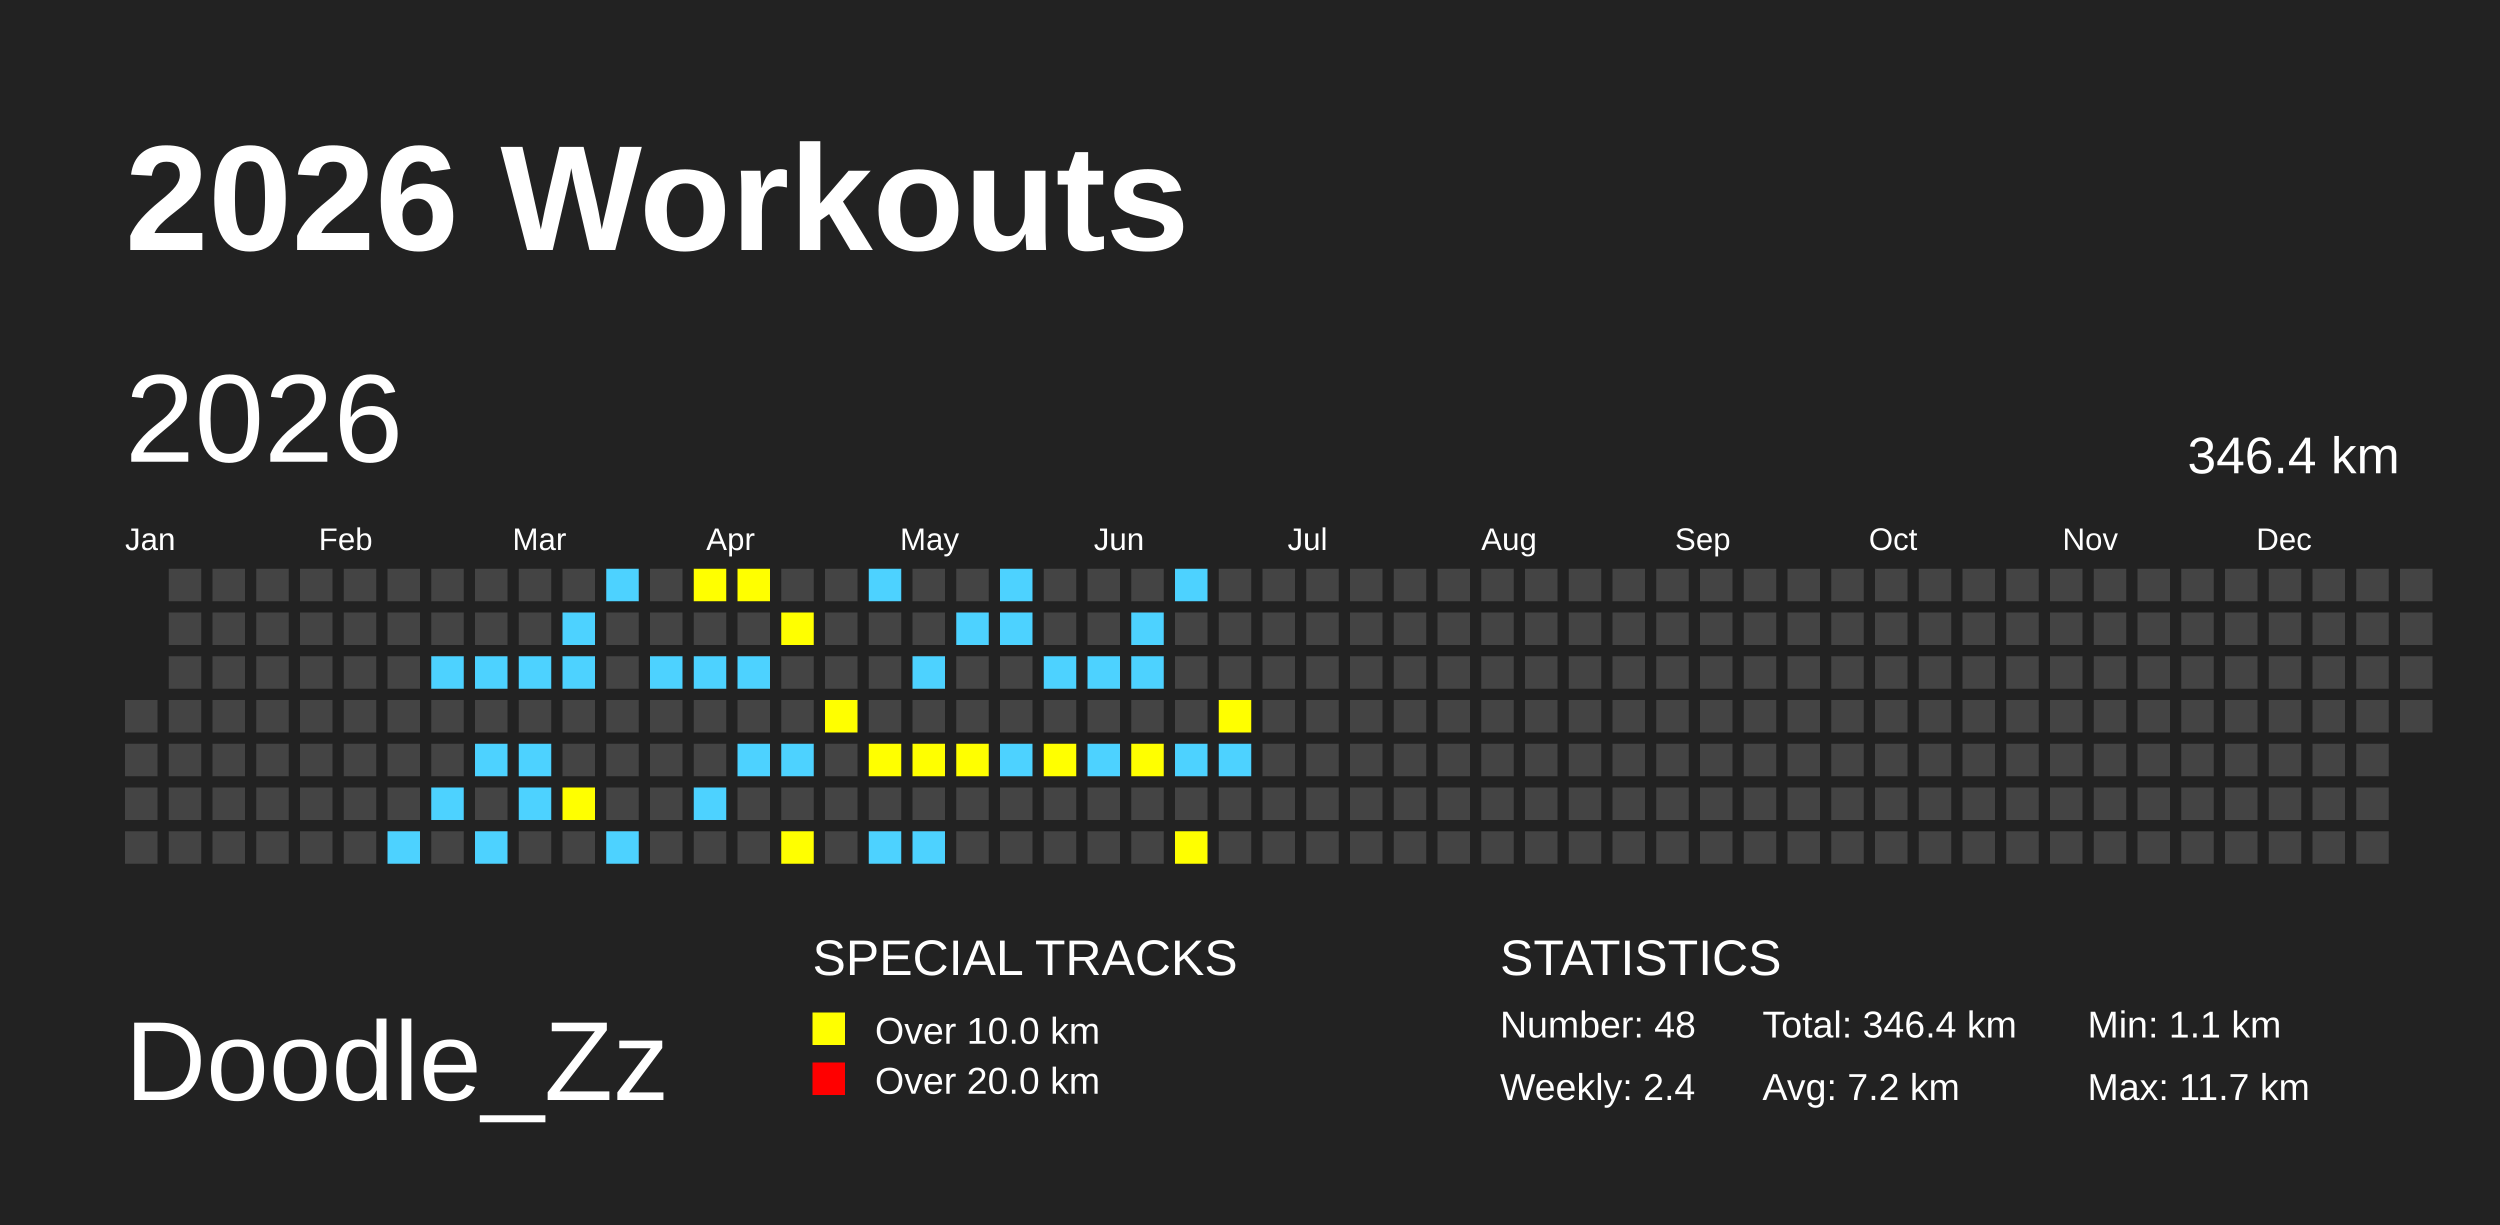
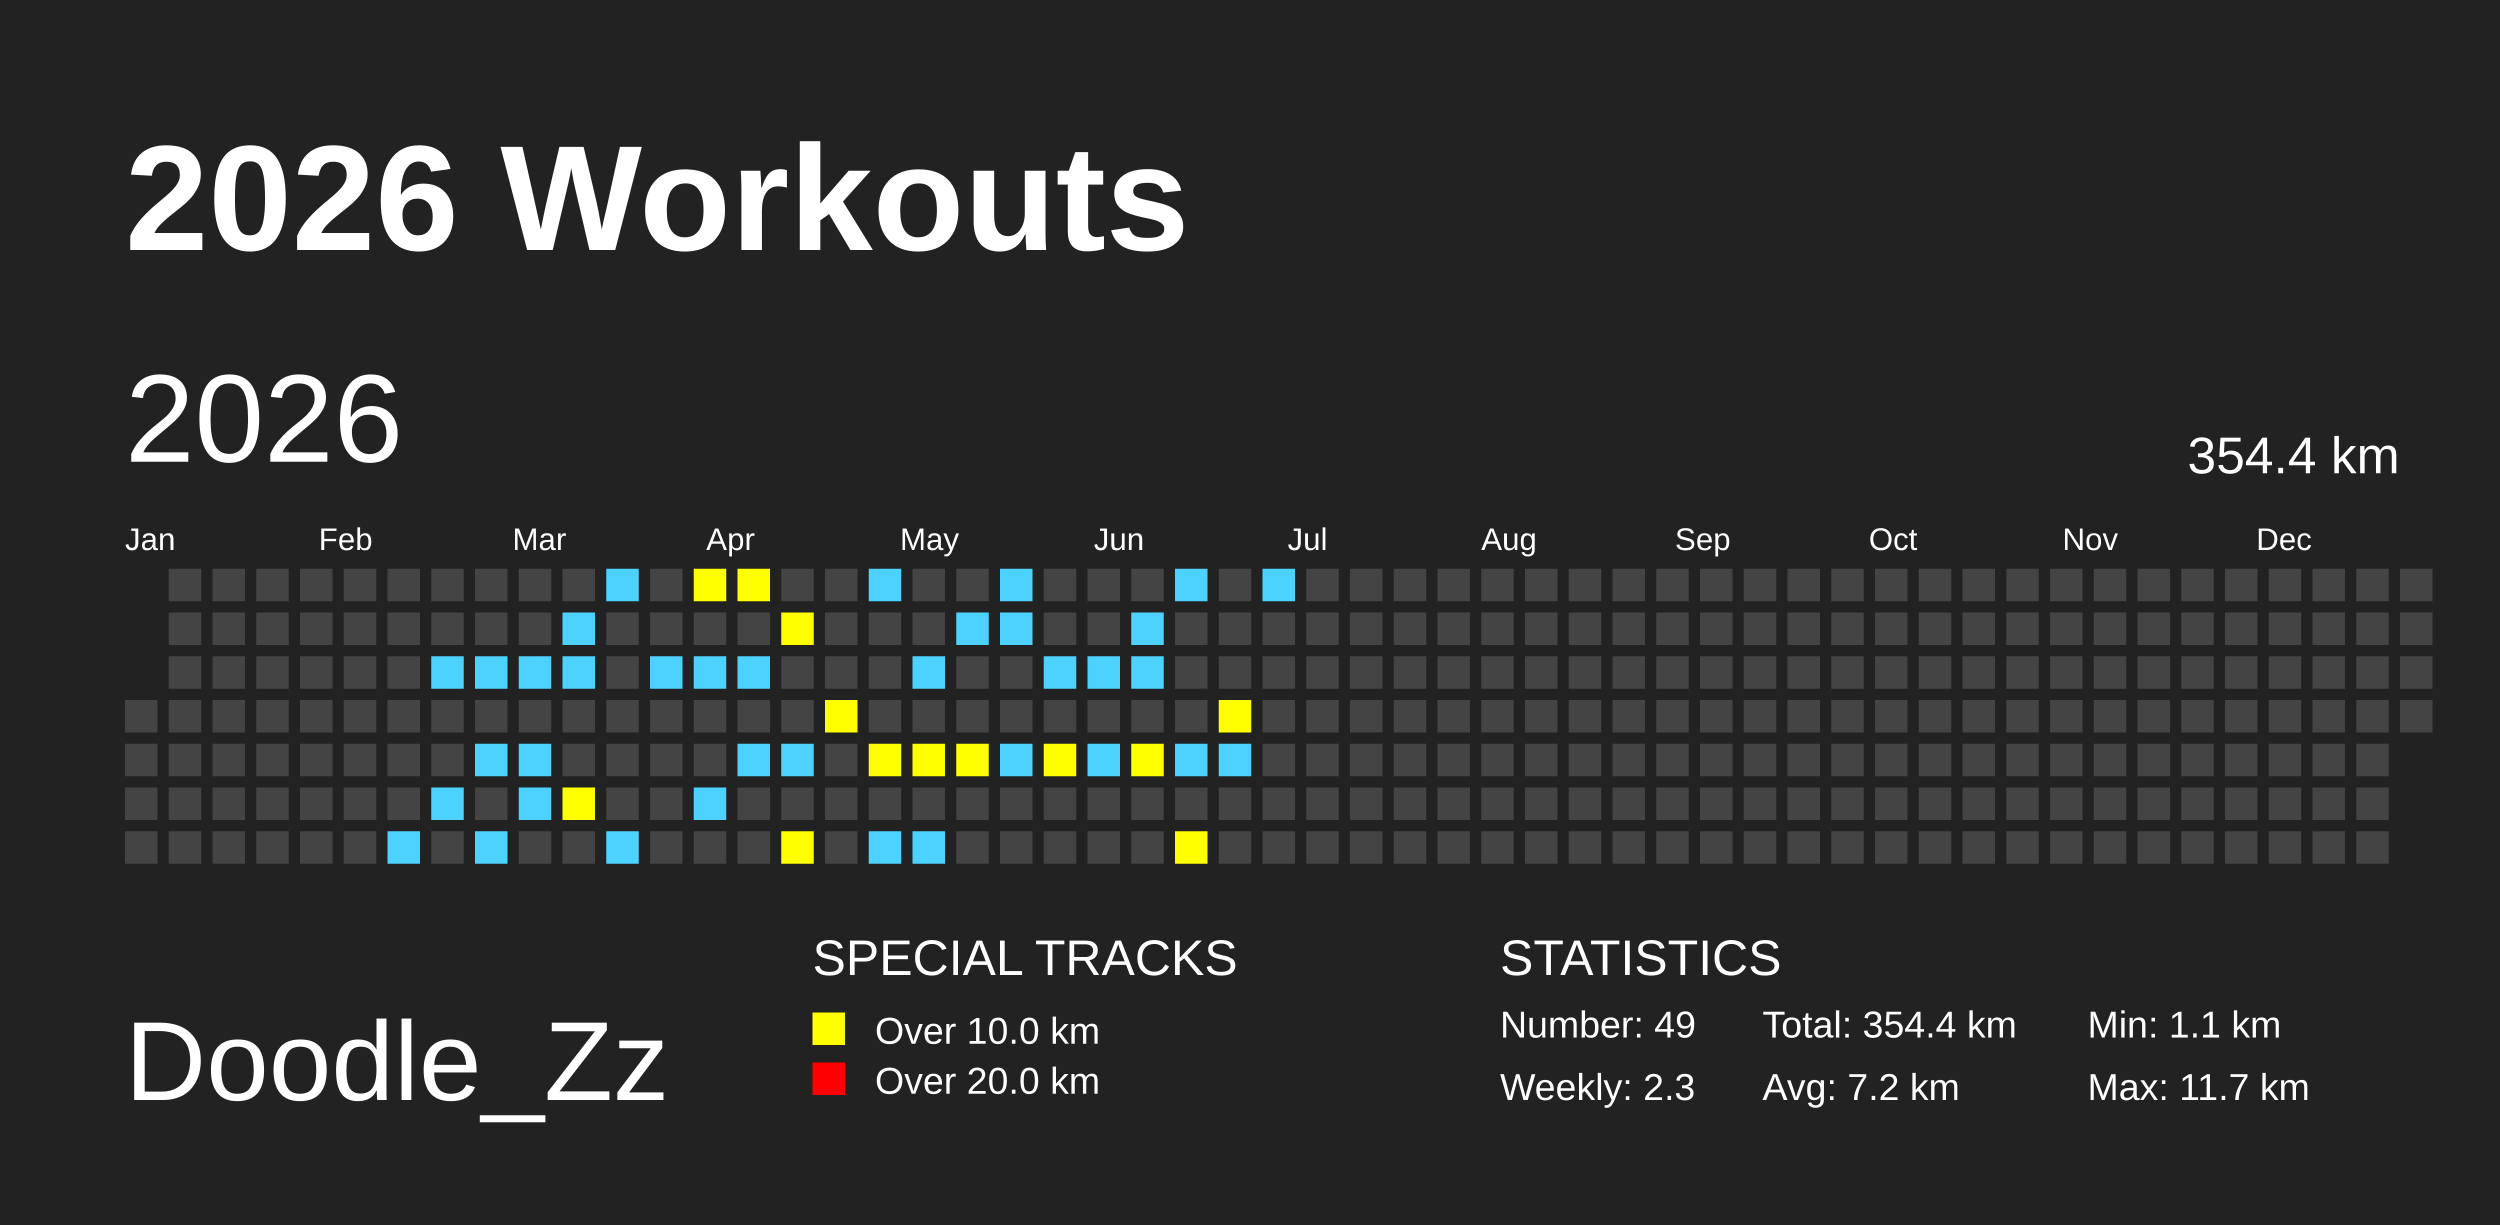
<svg xmlns="http://www.w3.org/2000/svg" baseProfile="full" height="98mm" version="1.1" viewBox="0,0,200,98" width="200mm">
  <defs />
  <rect fill="#222222" height="98" width="200" x="0" y="0" />
  <text fill="#FFFFFF" style="font-size:12px; font-family:Arial; font-weight:bold;" x="10" y="20">2026 Workouts</text>
  <text fill="#FFFFFF" style="font-size:9px; font-family:Arial" x="10" y="88">Doodle_Zz</text>
  <text fill="#FFFFFF" style="font-size:4px; font-family:Arial" x="65" y="78">SPECIAL TRACKS</text>
  <rect fill="yellow" height="2.6" width="2.6" x="65" y="81" />
  <text fill="#FFFFFF" style="font-size:3px; font-family:Arial" x="70" y="83.5">Over 10.0 km</text>
  <rect fill="red" height="2.6" width="2.6" x="65" y="85" />
  <text fill="#FFFFFF" style="font-size:3px; font-family:Arial" x="70" y="87.5">Over 20.0 km</text>
  <text fill="#FFFFFF" style="font-size:4px; font-family:Arial" x="120" y="78">STATISTICS</text>
-   <text fill="#FFFFFF" style="font-size:3px; font-family:Arial" x="120" y="83">Number: 48</text>
-   <text fill="#FFFFFF" style="font-size:3px; font-family:Arial" x="120" y="88">Weekly: 2.4</text>
-   <text fill="#FFFFFF" style="font-size:3px; font-family:Arial" x="141" y="83">Total: 346.4 km</text>
+   <text fill="#FFFFFF" style="font-size:3px; font-family:Arial" x="120" y="83">Number: 49</text>
+   <text fill="#FFFFFF" style="font-size:3px; font-family:Arial" x="120" y="88">Weekly: 2.3</text>
+   <text fill="#FFFFFF" style="font-size:3px; font-family:Arial" x="141" y="83">Total: 354.4 km</text>
  <text fill="#FFFFFF" style="font-size:3px; font-family:Arial" x="141" y="88">Avg: 7.2 km</text>
  <text fill="#FFFFFF" style="font-size:3px; font-family:Arial" x="167" y="83">Min: 1.1 km</text>
  <text fill="#FFFFFF" style="font-size:3px; font-family:Arial" x="167" y="88">Max: 11.7 km</text>
  <text dominant-baseline="hanging" fill="#FFFFFF" style="font-size:10.0px; font-family:Arial;" x="10" y="30">2026</text>
-   <text dominant-baseline="hanging" fill="#FFFFFF" style="font-size:4.125px; font-family:Arial;" x="175" y="35">346.4 km</text>
+   <text dominant-baseline="hanging" fill="#FFFFFF" style="font-size:4.125px; font-family:Arial;" x="175" y="35">354.4 km</text>
  <text fill="#FFFFFF" style="font-size:2.5px; font-family:Arial" x="10.0" y="44">Jan</text>
  <text fill="#FFFFFF" style="font-size:2.5px; font-family:Arial" x="25.5" y="44">Feb</text>
  <text fill="#FFFFFF" style="font-size:2.5px; font-family:Arial" x="41.0" y="44">Mar</text>
  <text fill="#FFFFFF" style="font-size:2.5px; font-family:Arial" x="56.5" y="44">Apr</text>
  <text fill="#FFFFFF" style="font-size:2.5px; font-family:Arial" x="72.0" y="44">May</text>
  <text fill="#FFFFFF" style="font-size:2.5px; font-family:Arial" x="87.5" y="44">Jun</text>
  <text fill="#FFFFFF" style="font-size:2.5px; font-family:Arial" x="103.0" y="44">Jul</text>
  <text fill="#FFFFFF" style="font-size:2.5px; font-family:Arial" x="118.5" y="44">Aug</text>
  <text fill="#FFFFFF" style="font-size:2.5px; font-family:Arial" x="134.0" y="44">Sep</text>
  <text fill="#FFFFFF" style="font-size:2.5px; font-family:Arial" x="149.5" y="44">Oct</text>
  <text fill="#FFFFFF" style="font-size:2.5px; font-family:Arial" x="165.0" y="44">Nov</text>
  <text fill="#FFFFFF" style="font-size:2.5px; font-family:Arial" x="180.5" y="44">Dec</text>
  <rect fill="#444444" height="2.6" width="2.6" x="10.0" y="56.0" />
  <rect fill="#444444" height="2.6" width="2.6" x="10.0" y="59.5" />
  <rect fill="#444444" height="2.6" width="2.6" x="10.0" y="63.0" />
  <rect fill="#444444" height="2.6" width="2.6" x="10.0" y="66.5" />
  <rect fill="#444444" height="2.6" width="2.6" x="13.5" y="45.5" />
  <rect fill="#444444" height="2.6" width="2.6" x="13.5" y="49.0" />
  <rect fill="#444444" height="2.6" width="2.6" x="13.5" y="52.5" />
  <rect fill="#444444" height="2.6" width="2.6" x="13.5" y="56.0" />
  <rect fill="#444444" height="2.6" width="2.6" x="13.5" y="59.5" />
  <rect fill="#444444" height="2.6" width="2.6" x="13.5" y="63.0" />
  <rect fill="#444444" height="2.6" width="2.6" x="13.5" y="66.5" />
  <rect fill="#444444" height="2.6" width="2.6" x="17.0" y="45.5" />
  <rect fill="#444444" height="2.6" width="2.6" x="17.0" y="49.0" />
  <rect fill="#444444" height="2.6" width="2.6" x="17.0" y="52.5" />
  <rect fill="#444444" height="2.6" width="2.6" x="17.0" y="56.0" />
  <rect fill="#444444" height="2.6" width="2.6" x="17.0" y="59.5" />
  <rect fill="#444444" height="2.6" width="2.6" x="17.0" y="63.0" />
  <rect fill="#444444" height="2.6" width="2.6" x="17.0" y="66.5" />
  <rect fill="#444444" height="2.6" width="2.6" x="20.5" y="45.5" />
  <rect fill="#444444" height="2.6" width="2.6" x="20.5" y="49.0" />
  <rect fill="#444444" height="2.6" width="2.6" x="20.5" y="52.5" />
  <rect fill="#444444" height="2.6" width="2.6" x="20.5" y="56.0" />
  <rect fill="#444444" height="2.6" width="2.6" x="20.5" y="59.5" />
  <rect fill="#444444" height="2.6" width="2.6" x="20.5" y="63.0" />
  <rect fill="#444444" height="2.6" width="2.6" x="20.5" y="66.5" />
  <rect fill="#444444" height="2.6" width="2.6" x="24.0" y="45.5" />
  <rect fill="#444444" height="2.6" width="2.6" x="24.0" y="49.0" />
  <rect fill="#444444" height="2.6" width="2.6" x="24.0" y="52.5" />
  <rect fill="#444444" height="2.6" width="2.6" x="24.0" y="56.0" />
  <rect fill="#444444" height="2.6" width="2.6" x="24.0" y="59.5" />
  <rect fill="#444444" height="2.6" width="2.6" x="24.0" y="63.0" />
  <rect fill="#444444" height="2.6" width="2.6" x="24.0" y="66.5" />
  <rect fill="#444444" height="2.6" width="2.6" x="27.5" y="45.5" />
  <rect fill="#444444" height="2.6" width="2.6" x="27.5" y="49.0" />
  <rect fill="#444444" height="2.6" width="2.6" x="27.5" y="52.5" />
  <rect fill="#444444" height="2.6" width="2.6" x="27.5" y="56.0" />
  <rect fill="#444444" height="2.6" width="2.6" x="27.5" y="59.5" />
  <rect fill="#444444" height="2.6" width="2.6" x="27.5" y="63.0" />
  <rect fill="#444444" height="2.6" width="2.6" x="27.5" y="66.5" />
  <rect fill="#444444" height="2.6" width="2.6" x="31.0" y="45.5" />
  <rect fill="#444444" height="2.6" width="2.6" x="31.0" y="49.0" />
  <rect fill="#444444" height="2.6" width="2.6" x="31.0" y="52.5" />
  <rect fill="#444444" height="2.6" width="2.6" x="31.0" y="56.0" />
  <rect fill="#444444" height="2.6" width="2.6" x="31.0" y="59.5" />
  <rect fill="#444444" height="2.6" width="2.6" x="31.0" y="63.0" />
  <rect fill="#4DD2FF" height="2.6" width="2.6" x="31.0" y="66.5" />
  <rect fill="#444444" height="2.6" width="2.6" x="34.5" y="45.5" />
  <rect fill="#444444" height="2.6" width="2.6" x="34.5" y="49.0" />
  <rect fill="#4DD2FF" height="2.6" width="2.6" x="34.5" y="52.5" />
  <rect fill="#444444" height="2.6" width="2.6" x="34.5" y="56.0" />
  <rect fill="#444444" height="2.6" width="2.6" x="34.5" y="59.5" />
  <rect fill="#4DD2FF" height="2.6" width="2.6" x="34.5" y="63.0" />
  <rect fill="#444444" height="2.6" width="2.6" x="34.5" y="66.5" />
  <rect fill="#444444" height="2.6" width="2.6" x="38.0" y="45.5" />
  <rect fill="#444444" height="2.6" width="2.6" x="38.0" y="49.0" />
  <rect fill="#4DD2FF" height="2.6" width="2.6" x="38.0" y="52.5" />
  <rect fill="#444444" height="2.6" width="2.6" x="38.0" y="56.0" />
  <rect fill="#4DD2FF" height="2.6" width="2.6" x="38.0" y="59.5" />
  <rect fill="#444444" height="2.6" width="2.6" x="38.0" y="63.0" />
  <rect fill="#4DD2FF" height="2.6" width="2.6" x="38.0" y="66.5" />
  <rect fill="#444444" height="2.6" width="2.6" x="41.5" y="45.5" />
  <rect fill="#444444" height="2.6" width="2.6" x="41.5" y="49.0" />
  <rect fill="#4DD2FF" height="2.6" width="2.6" x="41.5" y="52.5" />
  <rect fill="#444444" height="2.6" width="2.6" x="41.5" y="56.0" />
  <rect fill="#4DD2FF" height="2.6" width="2.6" x="41.5" y="59.5" />
  <rect fill="#4DD2FF" height="2.6" width="2.6" x="41.5" y="63.0" />
  <rect fill="#444444" height="2.6" width="2.6" x="41.5" y="66.5" />
  <rect fill="#444444" height="2.6" width="2.6" x="45.0" y="45.5" />
  <rect fill="#4DD2FF" height="2.6" width="2.6" x="45.0" y="49.0" />
  <rect fill="#4DD2FF" height="2.6" width="2.6" x="45.0" y="52.5" />
  <rect fill="#444444" height="2.6" width="2.6" x="45.0" y="56.0" />
  <rect fill="#444444" height="2.6" width="2.6" x="45.0" y="59.5" />
  <rect fill="yellow" height="2.6" width="2.6" x="45.0" y="63.0" />
  <rect fill="#444444" height="2.6" width="2.6" x="45.0" y="66.5" />
  <rect fill="#4DD2FF" height="2.6" width="2.6" x="48.5" y="45.5" />
  <rect fill="#444444" height="2.6" width="2.6" x="48.5" y="49.0" />
  <rect fill="#444444" height="2.6" width="2.6" x="48.5" y="52.5" />
  <rect fill="#444444" height="2.6" width="2.6" x="48.5" y="56.0" />
  <rect fill="#444444" height="2.6" width="2.6" x="48.5" y="59.5" />
  <rect fill="#444444" height="2.6" width="2.6" x="48.5" y="63.0" />
  <rect fill="#4DD2FF" height="2.6" width="2.6" x="48.5" y="66.5" />
  <rect fill="#444444" height="2.6" width="2.6" x="52.0" y="45.5" />
  <rect fill="#444444" height="2.6" width="2.6" x="52.0" y="49.0" />
  <rect fill="#4DD2FF" height="2.6" width="2.6" x="52.0" y="52.5" />
  <rect fill="#444444" height="2.6" width="2.6" x="52.0" y="56.0" />
  <rect fill="#444444" height="2.6" width="2.6" x="52.0" y="59.5" />
  <rect fill="#444444" height="2.6" width="2.6" x="52.0" y="63.0" />
  <rect fill="#444444" height="2.6" width="2.6" x="52.0" y="66.5" />
  <rect fill="yellow" height="2.6" width="2.6" x="55.5" y="45.5" />
  <rect fill="#444444" height="2.6" width="2.6" x="55.5" y="49.0" />
  <rect fill="#4DD2FF" height="2.6" width="2.6" x="55.5" y="52.5" />
  <rect fill="#444444" height="2.6" width="2.6" x="55.5" y="56.0" />
  <rect fill="#444444" height="2.6" width="2.6" x="55.5" y="59.5" />
  <rect fill="#4DD2FF" height="2.6" width="2.6" x="55.5" y="63.0" />
  <rect fill="#444444" height="2.6" width="2.6" x="55.5" y="66.5" />
  <rect fill="yellow" height="2.6" width="2.6" x="59.0" y="45.5" />
  <rect fill="#444444" height="2.6" width="2.6" x="59.0" y="49.0" />
  <rect fill="#4DD2FF" height="2.6" width="2.6" x="59.0" y="52.5" />
  <rect fill="#444444" height="2.6" width="2.6" x="59.0" y="56.0" />
  <rect fill="#4DD2FF" height="2.6" width="2.6" x="59.0" y="59.5" />
  <rect fill="#444444" height="2.6" width="2.6" x="59.0" y="63.0" />
  <rect fill="#444444" height="2.6" width="2.6" x="59.0" y="66.5" />
  <rect fill="#444444" height="2.6" width="2.6" x="62.5" y="45.5" />
  <rect fill="yellow" height="2.6" width="2.6" x="62.5" y="49.0" />
  <rect fill="#444444" height="2.6" width="2.6" x="62.5" y="52.5" />
  <rect fill="#444444" height="2.6" width="2.6" x="62.5" y="56.0" />
  <rect fill="#4DD2FF" height="2.6" width="2.6" x="62.5" y="59.5" />
  <rect fill="#444444" height="2.6" width="2.6" x="62.5" y="63.0" />
  <rect fill="yellow" height="2.6" width="2.6" x="62.5" y="66.5" />
  <rect fill="#444444" height="2.6" width="2.6" x="66.0" y="45.5" />
  <rect fill="#444444" height="2.6" width="2.6" x="66.0" y="49.0" />
  <rect fill="#444444" height="2.6" width="2.6" x="66.0" y="52.5" />
  <rect fill="yellow" height="2.6" width="2.6" x="66.0" y="56.0" />
  <rect fill="#444444" height="2.6" width="2.6" x="66.0" y="59.5" />
  <rect fill="#444444" height="2.6" width="2.6" x="66.0" y="63.0" />
  <rect fill="#444444" height="2.6" width="2.6" x="66.0" y="66.5" />
  <rect fill="#4DD2FF" height="2.6" width="2.6" x="69.5" y="45.5" />
  <rect fill="#444444" height="2.6" width="2.6" x="69.5" y="49.0" />
  <rect fill="#444444" height="2.6" width="2.6" x="69.5" y="52.5" />
  <rect fill="#444444" height="2.6" width="2.6" x="69.5" y="56.0" />
  <rect fill="yellow" height="2.6" width="2.6" x="69.5" y="59.5" />
  <rect fill="#444444" height="2.6" width="2.6" x="69.5" y="63.0" />
  <rect fill="#4DD2FF" height="2.6" width="2.6" x="69.5" y="66.5" />
  <rect fill="#444444" height="2.6" width="2.6" x="73.0" y="45.5" />
  <rect fill="#444444" height="2.6" width="2.6" x="73.0" y="49.0" />
  <rect fill="#4DD2FF" height="2.6" width="2.6" x="73.0" y="52.5" />
  <rect fill="#444444" height="2.6" width="2.6" x="73.0" y="56.0" />
  <rect fill="yellow" height="2.6" width="2.6" x="73.0" y="59.5" />
  <rect fill="#444444" height="2.6" width="2.6" x="73.0" y="63.0" />
  <rect fill="#4DD2FF" height="2.6" width="2.6" x="73.0" y="66.5" />
  <rect fill="#444444" height="2.6" width="2.6" x="76.5" y="45.5" />
  <rect fill="#4DD2FF" height="2.6" width="2.6" x="76.5" y="49.0" />
  <rect fill="#444444" height="2.6" width="2.6" x="76.5" y="52.5" />
  <rect fill="#444444" height="2.6" width="2.6" x="76.5" y="56.0" />
  <rect fill="yellow" height="2.6" width="2.6" x="76.5" y="59.5" />
  <rect fill="#444444" height="2.6" width="2.6" x="76.5" y="63.0" />
  <rect fill="#444444" height="2.6" width="2.6" x="76.5" y="66.5" />
  <rect fill="#4DD2FF" height="2.6" width="2.6" x="80.0" y="45.5" />
  <rect fill="#4DD2FF" height="2.6" width="2.6" x="80.0" y="49.0" />
  <rect fill="#444444" height="2.6" width="2.6" x="80.0" y="52.5" />
  <rect fill="#444444" height="2.6" width="2.6" x="80.0" y="56.0" />
  <rect fill="#4DD2FF" height="2.6" width="2.6" x="80.0" y="59.5" />
  <rect fill="#444444" height="2.6" width="2.6" x="80.0" y="63.0" />
  <rect fill="#444444" height="2.6" width="2.6" x="80.0" y="66.5" />
  <rect fill="#444444" height="2.6" width="2.6" x="83.5" y="45.5" />
  <rect fill="#444444" height="2.6" width="2.6" x="83.5" y="49.0" />
  <rect fill="#4DD2FF" height="2.6" width="2.6" x="83.5" y="52.5" />
  <rect fill="#444444" height="2.6" width="2.6" x="83.5" y="56.0" />
  <rect fill="yellow" height="2.6" width="2.6" x="83.5" y="59.5" />
  <rect fill="#444444" height="2.6" width="2.6" x="83.5" y="63.0" />
  <rect fill="#444444" height="2.6" width="2.6" x="83.5" y="66.5" />
  <rect fill="#444444" height="2.6" width="2.6" x="87.0" y="45.5" />
  <rect fill="#444444" height="2.6" width="2.6" x="87.0" y="49.0" />
  <rect fill="#4DD2FF" height="2.6" width="2.6" x="87.0" y="52.5" />
  <rect fill="#444444" height="2.6" width="2.6" x="87.0" y="56.0" />
  <rect fill="#4DD2FF" height="2.6" width="2.6" x="87.0" y="59.5" />
  <rect fill="#444444" height="2.6" width="2.6" x="87.0" y="63.0" />
  <rect fill="#444444" height="2.6" width="2.6" x="87.0" y="66.5" />
  <rect fill="#444444" height="2.6" width="2.6" x="90.5" y="45.5" />
  <rect fill="#4DD2FF" height="2.6" width="2.6" x="90.5" y="49.0" />
  <rect fill="#4DD2FF" height="2.6" width="2.6" x="90.5" y="52.5" />
  <rect fill="#444444" height="2.6" width="2.6" x="90.5" y="56.0" />
  <rect fill="yellow" height="2.6" width="2.6" x="90.5" y="59.5" />
  <rect fill="#444444" height="2.6" width="2.6" x="90.5" y="63.0" />
  <rect fill="#444444" height="2.6" width="2.6" x="90.5" y="66.5" />
  <rect fill="#4DD2FF" height="2.6" width="2.6" x="94.0" y="45.5" />
  <rect fill="#444444" height="2.6" width="2.6" x="94.0" y="49.0" />
  <rect fill="#444444" height="2.6" width="2.6" x="94.0" y="52.5" />
  <rect fill="#444444" height="2.6" width="2.6" x="94.0" y="56.0" />
  <rect fill="#4DD2FF" height="2.6" width="2.6" x="94.0" y="59.5" />
  <rect fill="#444444" height="2.6" width="2.6" x="94.0" y="63.0" />
  <rect fill="yellow" height="2.6" width="2.6" x="94.0" y="66.5" />
  <rect fill="#444444" height="2.6" width="2.6" x="97.5" y="45.5" />
  <rect fill="#444444" height="2.6" width="2.6" x="97.5" y="49.0" />
  <rect fill="#444444" height="2.6" width="2.6" x="97.5" y="52.5" />
  <rect fill="yellow" height="2.6" width="2.6" x="97.5" y="56.0" />
  <rect fill="#4DD2FF" height="2.6" width="2.6" x="97.5" y="59.5" />
  <rect fill="#444444" height="2.6" width="2.6" x="97.5" y="63.0" />
  <rect fill="#444444" height="2.6" width="2.6" x="97.5" y="66.5" />
-   <rect fill="#444444" height="2.6" width="2.6" x="101.0" y="45.5" />
+   <rect fill="#4DD2FF" height="2.6" width="2.6" x="101.0" y="45.5" />
  <rect fill="#444444" height="2.6" width="2.6" x="101.0" y="49.0" />
  <rect fill="#444444" height="2.6" width="2.6" x="101.0" y="52.5" />
  <rect fill="#444444" height="2.6" width="2.6" x="101.0" y="56.0" />
  <rect fill="#444444" height="2.6" width="2.6" x="101.0" y="59.5" />
  <rect fill="#444444" height="2.6" width="2.6" x="101.0" y="63.0" />
  <rect fill="#444444" height="2.6" width="2.6" x="101.0" y="66.5" />
  <rect fill="#444444" height="2.6" width="2.6" x="104.5" y="45.5" />
  <rect fill="#444444" height="2.6" width="2.6" x="104.5" y="49.0" />
  <rect fill="#444444" height="2.6" width="2.6" x="104.5" y="52.5" />
  <rect fill="#444444" height="2.6" width="2.6" x="104.5" y="56.0" />
  <rect fill="#444444" height="2.6" width="2.6" x="104.5" y="59.5" />
  <rect fill="#444444" height="2.6" width="2.6" x="104.5" y="63.0" />
  <rect fill="#444444" height="2.6" width="2.6" x="104.5" y="66.5" />
  <rect fill="#444444" height="2.6" width="2.6" x="108.0" y="45.5" />
  <rect fill="#444444" height="2.6" width="2.6" x="108.0" y="49.0" />
  <rect fill="#444444" height="2.6" width="2.6" x="108.0" y="52.5" />
  <rect fill="#444444" height="2.6" width="2.6" x="108.0" y="56.0" />
  <rect fill="#444444" height="2.6" width="2.6" x="108.0" y="59.5" />
  <rect fill="#444444" height="2.6" width="2.6" x="108.0" y="63.0" />
  <rect fill="#444444" height="2.6" width="2.6" x="108.0" y="66.5" />
  <rect fill="#444444" height="2.6" width="2.6" x="111.5" y="45.5" />
  <rect fill="#444444" height="2.6" width="2.6" x="111.5" y="49.0" />
  <rect fill="#444444" height="2.6" width="2.6" x="111.5" y="52.5" />
  <rect fill="#444444" height="2.6" width="2.6" x="111.5" y="56.0" />
  <rect fill="#444444" height="2.6" width="2.6" x="111.5" y="59.5" />
  <rect fill="#444444" height="2.6" width="2.6" x="111.5" y="63.0" />
  <rect fill="#444444" height="2.6" width="2.6" x="111.5" y="66.5" />
  <rect fill="#444444" height="2.6" width="2.6" x="115.0" y="45.5" />
  <rect fill="#444444" height="2.6" width="2.6" x="115.0" y="49.0" />
  <rect fill="#444444" height="2.6" width="2.6" x="115.0" y="52.5" />
  <rect fill="#444444" height="2.6" width="2.6" x="115.0" y="56.0" />
  <rect fill="#444444" height="2.6" width="2.6" x="115.0" y="59.5" />
  <rect fill="#444444" height="2.6" width="2.6" x="115.0" y="63.0" />
  <rect fill="#444444" height="2.6" width="2.6" x="115.0" y="66.5" />
  <rect fill="#444444" height="2.6" width="2.6" x="118.5" y="45.5" />
  <rect fill="#444444" height="2.6" width="2.6" x="118.5" y="49.0" />
  <rect fill="#444444" height="2.6" width="2.6" x="118.5" y="52.5" />
  <rect fill="#444444" height="2.6" width="2.6" x="118.5" y="56.0" />
  <rect fill="#444444" height="2.6" width="2.6" x="118.5" y="59.5" />
  <rect fill="#444444" height="2.6" width="2.6" x="118.5" y="63.0" />
  <rect fill="#444444" height="2.6" width="2.6" x="118.5" y="66.5" />
  <rect fill="#444444" height="2.6" width="2.6" x="122.0" y="45.5" />
  <rect fill="#444444" height="2.6" width="2.6" x="122.0" y="49.0" />
  <rect fill="#444444" height="2.6" width="2.6" x="122.0" y="52.5" />
  <rect fill="#444444" height="2.6" width="2.6" x="122.0" y="56.0" />
  <rect fill="#444444" height="2.6" width="2.6" x="122.0" y="59.5" />
  <rect fill="#444444" height="2.6" width="2.6" x="122.0" y="63.0" />
  <rect fill="#444444" height="2.6" width="2.6" x="122.0" y="66.5" />
  <rect fill="#444444" height="2.6" width="2.6" x="125.5" y="45.5" />
  <rect fill="#444444" height="2.6" width="2.6" x="125.5" y="49.0" />
  <rect fill="#444444" height="2.6" width="2.6" x="125.5" y="52.5" />
  <rect fill="#444444" height="2.6" width="2.6" x="125.5" y="56.0" />
  <rect fill="#444444" height="2.6" width="2.6" x="125.5" y="59.5" />
  <rect fill="#444444" height="2.6" width="2.6" x="125.5" y="63.0" />
  <rect fill="#444444" height="2.6" width="2.6" x="125.5" y="66.5" />
  <rect fill="#444444" height="2.6" width="2.6" x="129.0" y="45.5" />
  <rect fill="#444444" height="2.6" width="2.6" x="129.0" y="49.0" />
  <rect fill="#444444" height="2.6" width="2.6" x="129.0" y="52.5" />
  <rect fill="#444444" height="2.6" width="2.6" x="129.0" y="56.0" />
  <rect fill="#444444" height="2.6" width="2.6" x="129.0" y="59.5" />
  <rect fill="#444444" height="2.6" width="2.6" x="129.0" y="63.0" />
  <rect fill="#444444" height="2.6" width="2.6" x="129.0" y="66.5" />
  <rect fill="#444444" height="2.6" width="2.6" x="132.5" y="45.5" />
  <rect fill="#444444" height="2.6" width="2.6" x="132.5" y="49.0" />
  <rect fill="#444444" height="2.6" width="2.6" x="132.5" y="52.5" />
  <rect fill="#444444" height="2.6" width="2.6" x="132.5" y="56.0" />
  <rect fill="#444444" height="2.6" width="2.6" x="132.5" y="59.5" />
  <rect fill="#444444" height="2.6" width="2.6" x="132.5" y="63.0" />
  <rect fill="#444444" height="2.6" width="2.6" x="132.5" y="66.5" />
  <rect fill="#444444" height="2.6" width="2.6" x="136.0" y="45.5" />
  <rect fill="#444444" height="2.6" width="2.6" x="136.0" y="49.0" />
  <rect fill="#444444" height="2.6" width="2.6" x="136.0" y="52.5" />
  <rect fill="#444444" height="2.6" width="2.6" x="136.0" y="56.0" />
  <rect fill="#444444" height="2.6" width="2.6" x="136.0" y="59.5" />
  <rect fill="#444444" height="2.6" width="2.6" x="136.0" y="63.0" />
  <rect fill="#444444" height="2.6" width="2.6" x="136.0" y="66.5" />
  <rect fill="#444444" height="2.6" width="2.6" x="139.5" y="45.5" />
  <rect fill="#444444" height="2.6" width="2.6" x="139.5" y="49.0" />
  <rect fill="#444444" height="2.6" width="2.6" x="139.5" y="52.5" />
  <rect fill="#444444" height="2.6" width="2.6" x="139.5" y="56.0" />
  <rect fill="#444444" height="2.6" width="2.6" x="139.5" y="59.5" />
  <rect fill="#444444" height="2.6" width="2.6" x="139.5" y="63.0" />
  <rect fill="#444444" height="2.6" width="2.6" x="139.5" y="66.5" />
  <rect fill="#444444" height="2.6" width="2.6" x="143.0" y="45.5" />
  <rect fill="#444444" height="2.6" width="2.6" x="143.0" y="49.0" />
  <rect fill="#444444" height="2.6" width="2.6" x="143.0" y="52.5" />
  <rect fill="#444444" height="2.6" width="2.6" x="143.0" y="56.0" />
  <rect fill="#444444" height="2.6" width="2.6" x="143.0" y="59.5" />
  <rect fill="#444444" height="2.6" width="2.6" x="143.0" y="63.0" />
  <rect fill="#444444" height="2.6" width="2.6" x="143.0" y="66.5" />
  <rect fill="#444444" height="2.6" width="2.6" x="146.5" y="45.5" />
  <rect fill="#444444" height="2.6" width="2.6" x="146.5" y="49.0" />
  <rect fill="#444444" height="2.6" width="2.6" x="146.5" y="52.5" />
  <rect fill="#444444" height="2.6" width="2.6" x="146.5" y="56.0" />
  <rect fill="#444444" height="2.6" width="2.6" x="146.5" y="59.5" />
  <rect fill="#444444" height="2.6" width="2.6" x="146.5" y="63.0" />
  <rect fill="#444444" height="2.6" width="2.6" x="146.5" y="66.5" />
  <rect fill="#444444" height="2.6" width="2.6" x="150.0" y="45.5" />
  <rect fill="#444444" height="2.6" width="2.6" x="150.0" y="49.0" />
  <rect fill="#444444" height="2.6" width="2.6" x="150.0" y="52.5" />
  <rect fill="#444444" height="2.6" width="2.6" x="150.0" y="56.0" />
  <rect fill="#444444" height="2.6" width="2.6" x="150.0" y="59.5" />
  <rect fill="#444444" height="2.6" width="2.6" x="150.0" y="63.0" />
  <rect fill="#444444" height="2.6" width="2.6" x="150.0" y="66.5" />
  <rect fill="#444444" height="2.6" width="2.6" x="153.5" y="45.5" />
  <rect fill="#444444" height="2.6" width="2.6" x="153.5" y="49.0" />
  <rect fill="#444444" height="2.6" width="2.6" x="153.5" y="52.5" />
  <rect fill="#444444" height="2.6" width="2.6" x="153.5" y="56.0" />
  <rect fill="#444444" height="2.6" width="2.6" x="153.5" y="59.5" />
  <rect fill="#444444" height="2.6" width="2.6" x="153.5" y="63.0" />
  <rect fill="#444444" height="2.6" width="2.6" x="153.5" y="66.5" />
  <rect fill="#444444" height="2.6" width="2.6" x="157.0" y="45.5" />
  <rect fill="#444444" height="2.6" width="2.6" x="157.0" y="49.0" />
  <rect fill="#444444" height="2.6" width="2.6" x="157.0" y="52.5" />
  <rect fill="#444444" height="2.6" width="2.6" x="157.0" y="56.0" />
  <rect fill="#444444" height="2.6" width="2.6" x="157.0" y="59.5" />
  <rect fill="#444444" height="2.6" width="2.6" x="157.0" y="63.0" />
  <rect fill="#444444" height="2.6" width="2.6" x="157.0" y="66.5" />
  <rect fill="#444444" height="2.6" width="2.6" x="160.5" y="45.5" />
  <rect fill="#444444" height="2.6" width="2.6" x="160.5" y="49.0" />
  <rect fill="#444444" height="2.6" width="2.6" x="160.5" y="52.5" />
  <rect fill="#444444" height="2.6" width="2.6" x="160.5" y="56.0" />
  <rect fill="#444444" height="2.6" width="2.6" x="160.5" y="59.5" />
  <rect fill="#444444" height="2.6" width="2.6" x="160.5" y="63.0" />
  <rect fill="#444444" height="2.6" width="2.6" x="160.5" y="66.5" />
  <rect fill="#444444" height="2.6" width="2.6" x="164.0" y="45.5" />
  <rect fill="#444444" height="2.6" width="2.6" x="164.0" y="49.0" />
  <rect fill="#444444" height="2.6" width="2.6" x="164.0" y="52.5" />
  <rect fill="#444444" height="2.6" width="2.6" x="164.0" y="56.0" />
  <rect fill="#444444" height="2.6" width="2.6" x="164.0" y="59.5" />
  <rect fill="#444444" height="2.6" width="2.6" x="164.0" y="63.0" />
  <rect fill="#444444" height="2.6" width="2.6" x="164.0" y="66.5" />
  <rect fill="#444444" height="2.6" width="2.6" x="167.5" y="45.5" />
  <rect fill="#444444" height="2.6" width="2.6" x="167.5" y="49.0" />
  <rect fill="#444444" height="2.6" width="2.6" x="167.5" y="52.5" />
  <rect fill="#444444" height="2.6" width="2.6" x="167.5" y="56.0" />
  <rect fill="#444444" height="2.6" width="2.6" x="167.5" y="59.5" />
  <rect fill="#444444" height="2.6" width="2.6" x="167.5" y="63.0" />
  <rect fill="#444444" height="2.6" width="2.6" x="167.5" y="66.5" />
  <rect fill="#444444" height="2.6" width="2.6" x="171.0" y="45.5" />
  <rect fill="#444444" height="2.6" width="2.6" x="171.0" y="49.0" />
  <rect fill="#444444" height="2.6" width="2.6" x="171.0" y="52.5" />
  <rect fill="#444444" height="2.6" width="2.6" x="171.0" y="56.0" />
  <rect fill="#444444" height="2.6" width="2.6" x="171.0" y="59.5" />
  <rect fill="#444444" height="2.6" width="2.6" x="171.0" y="63.0" />
  <rect fill="#444444" height="2.6" width="2.6" x="171.0" y="66.5" />
  <rect fill="#444444" height="2.6" width="2.6" x="174.5" y="45.5" />
  <rect fill="#444444" height="2.6" width="2.6" x="174.5" y="49.0" />
  <rect fill="#444444" height="2.6" width="2.6" x="174.5" y="52.5" />
  <rect fill="#444444" height="2.6" width="2.6" x="174.5" y="56.0" />
  <rect fill="#444444" height="2.6" width="2.6" x="174.5" y="59.5" />
  <rect fill="#444444" height="2.6" width="2.6" x="174.5" y="63.0" />
  <rect fill="#444444" height="2.6" width="2.6" x="174.5" y="66.5" />
  <rect fill="#444444" height="2.6" width="2.6" x="178.0" y="45.5" />
  <rect fill="#444444" height="2.6" width="2.6" x="178.0" y="49.0" />
  <rect fill="#444444" height="2.6" width="2.6" x="178.0" y="52.5" />
  <rect fill="#444444" height="2.6" width="2.6" x="178.0" y="56.0" />
  <rect fill="#444444" height="2.6" width="2.6" x="178.0" y="59.5" />
  <rect fill="#444444" height="2.6" width="2.6" x="178.0" y="63.0" />
  <rect fill="#444444" height="2.6" width="2.6" x="178.0" y="66.5" />
  <rect fill="#444444" height="2.6" width="2.6" x="181.5" y="45.5" />
  <rect fill="#444444" height="2.6" width="2.6" x="181.5" y="49.0" />
  <rect fill="#444444" height="2.6" width="2.6" x="181.5" y="52.5" />
  <rect fill="#444444" height="2.6" width="2.6" x="181.5" y="56.0" />
  <rect fill="#444444" height="2.6" width="2.6" x="181.5" y="59.5" />
  <rect fill="#444444" height="2.6" width="2.6" x="181.5" y="63.0" />
  <rect fill="#444444" height="2.6" width="2.6" x="181.5" y="66.5" />
  <rect fill="#444444" height="2.6" width="2.6" x="185.0" y="45.5" />
  <rect fill="#444444" height="2.6" width="2.6" x="185.0" y="49.0" />
  <rect fill="#444444" height="2.6" width="2.6" x="185.0" y="52.5" />
  <rect fill="#444444" height="2.6" width="2.6" x="185.0" y="56.0" />
  <rect fill="#444444" height="2.6" width="2.6" x="185.0" y="59.5" />
  <rect fill="#444444" height="2.6" width="2.6" x="185.0" y="63.0" />
  <rect fill="#444444" height="2.6" width="2.6" x="185.0" y="66.5" />
  <rect fill="#444444" height="2.6" width="2.6" x="188.5" y="45.5" />
  <rect fill="#444444" height="2.6" width="2.6" x="188.5" y="49.0" />
  <rect fill="#444444" height="2.6" width="2.6" x="188.5" y="52.5" />
  <rect fill="#444444" height="2.6" width="2.6" x="188.5" y="56.0" />
  <rect fill="#444444" height="2.6" width="2.6" x="188.5" y="59.5" />
  <rect fill="#444444" height="2.6" width="2.6" x="188.5" y="63.0" />
  <rect fill="#444444" height="2.6" width="2.6" x="188.5" y="66.5" />
  <rect fill="#444444" height="2.6" width="2.6" x="192.0" y="45.5" />
  <rect fill="#444444" height="2.6" width="2.6" x="192.0" y="49.0" />
  <rect fill="#444444" height="2.6" width="2.6" x="192.0" y="52.5" />
  <rect fill="#444444" height="2.6" width="2.6" x="192.0" y="56.0" />
</svg>
